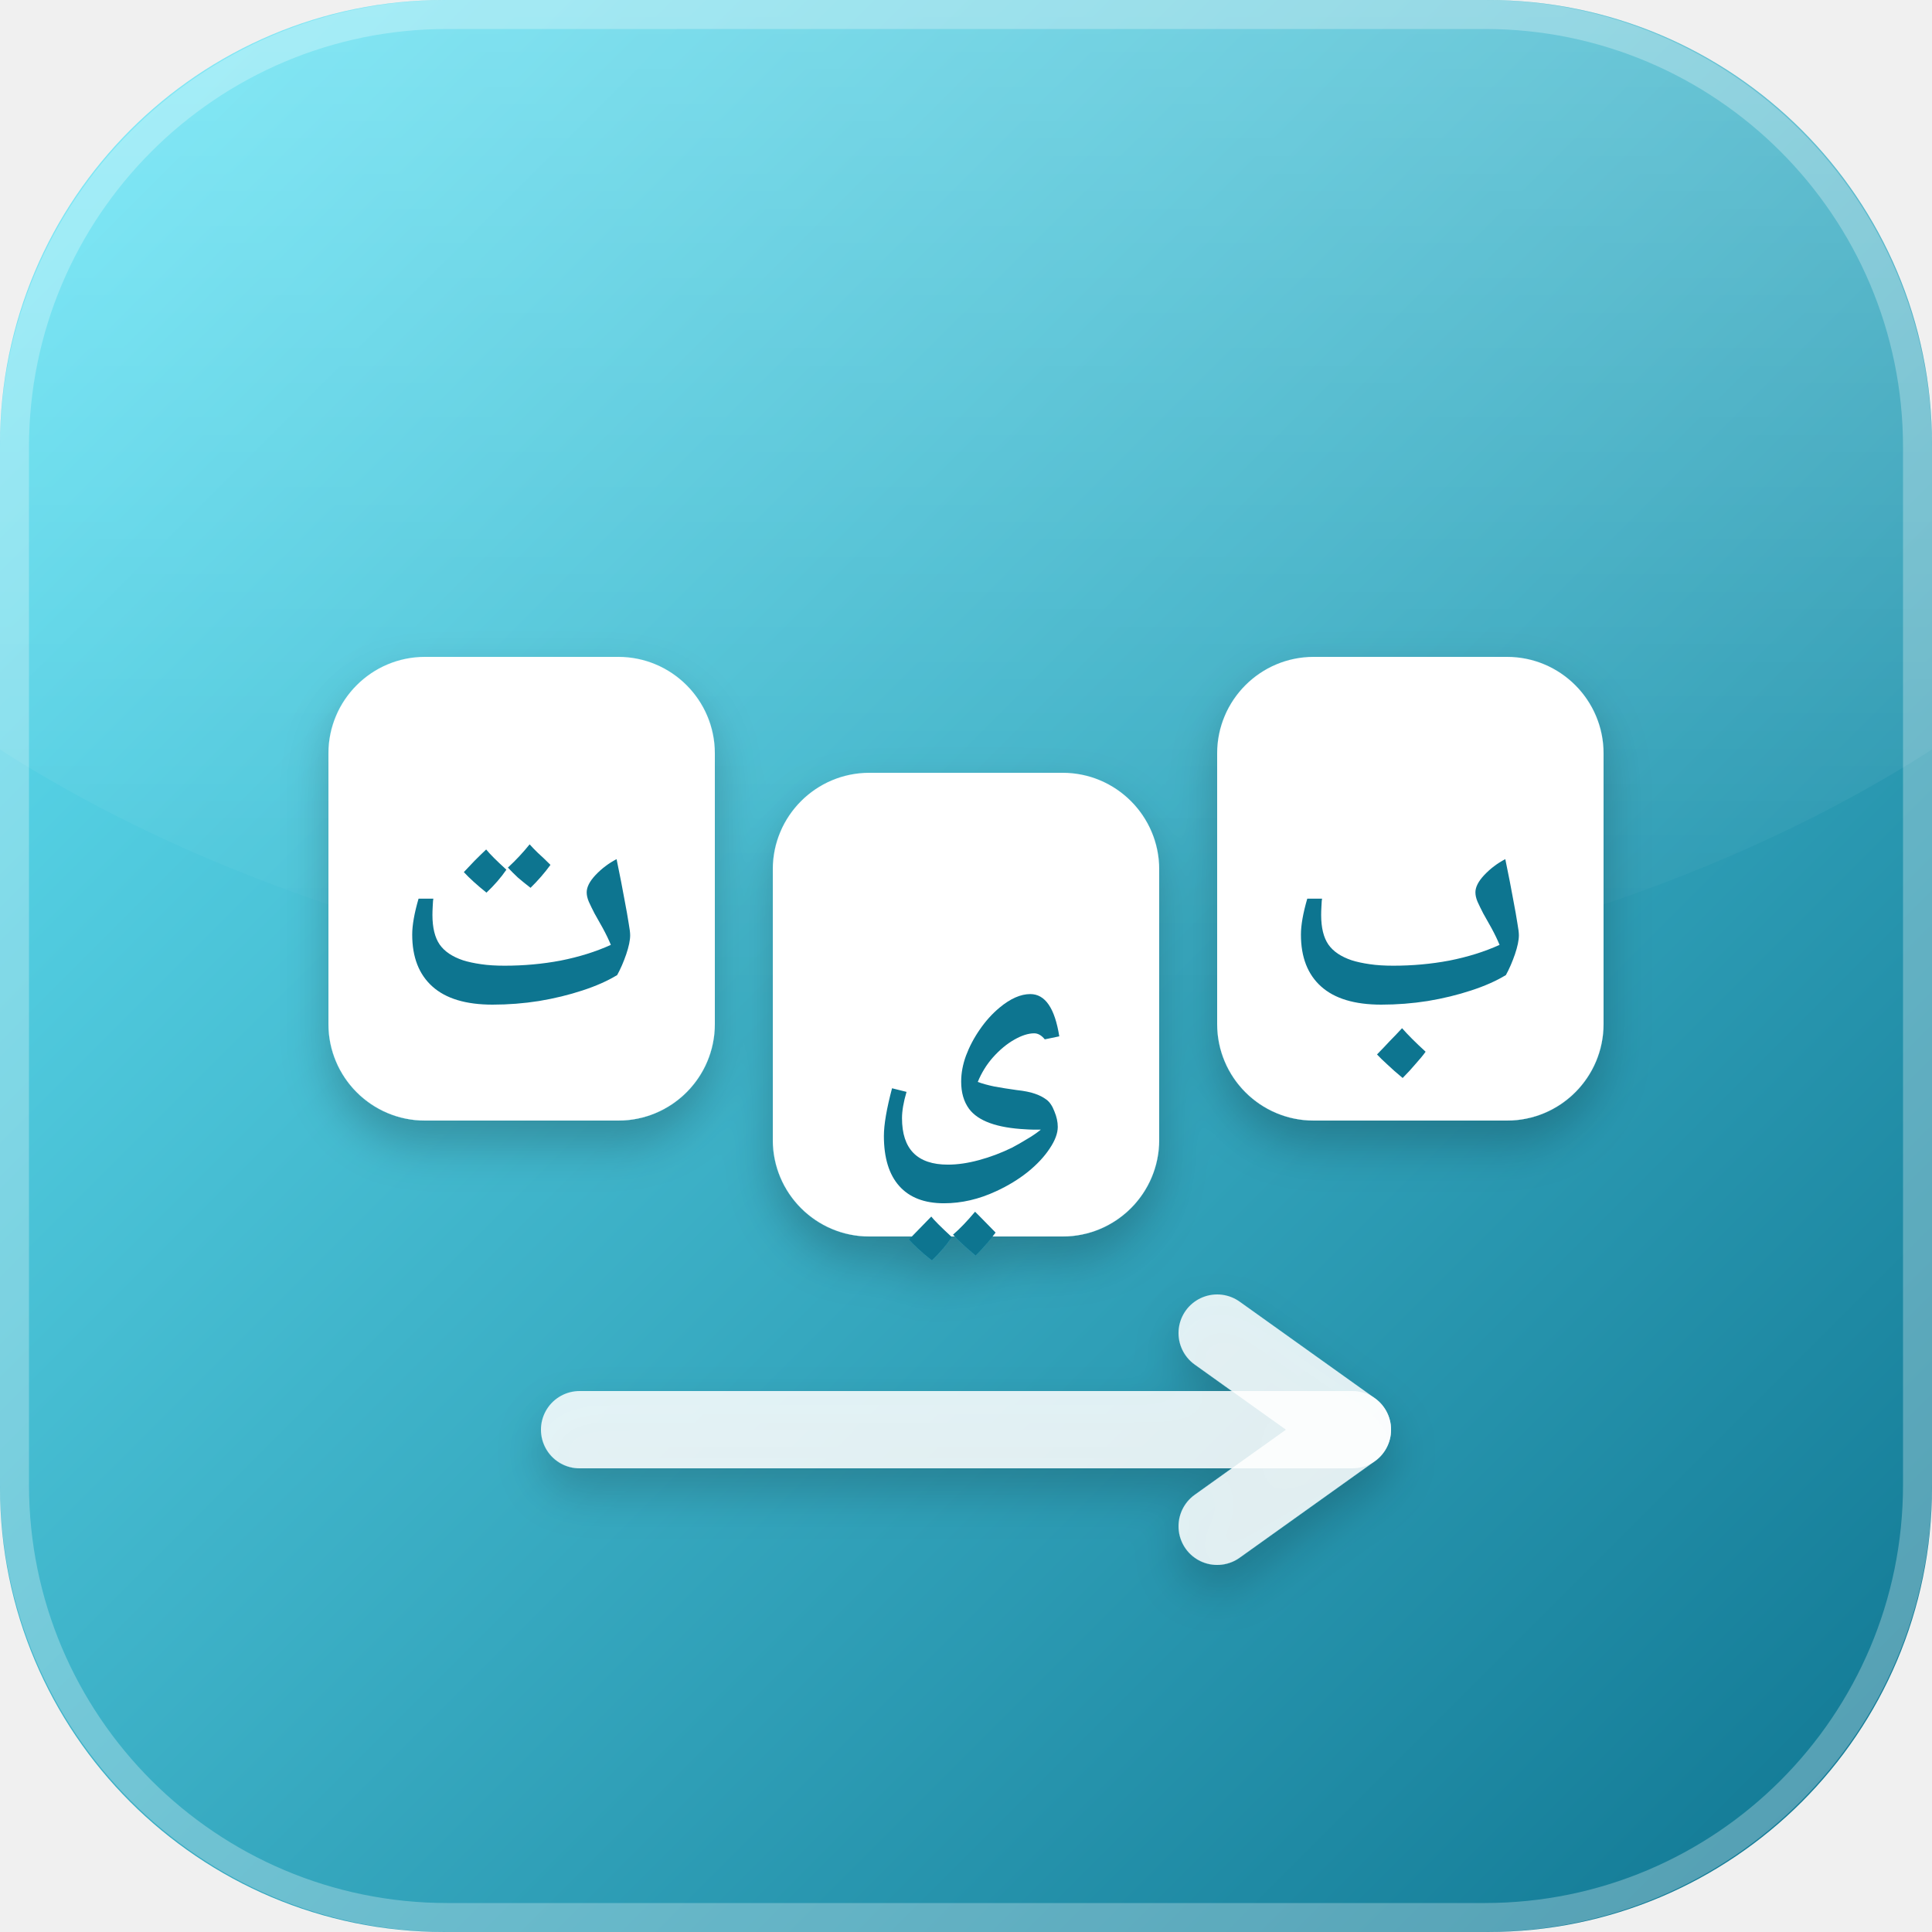
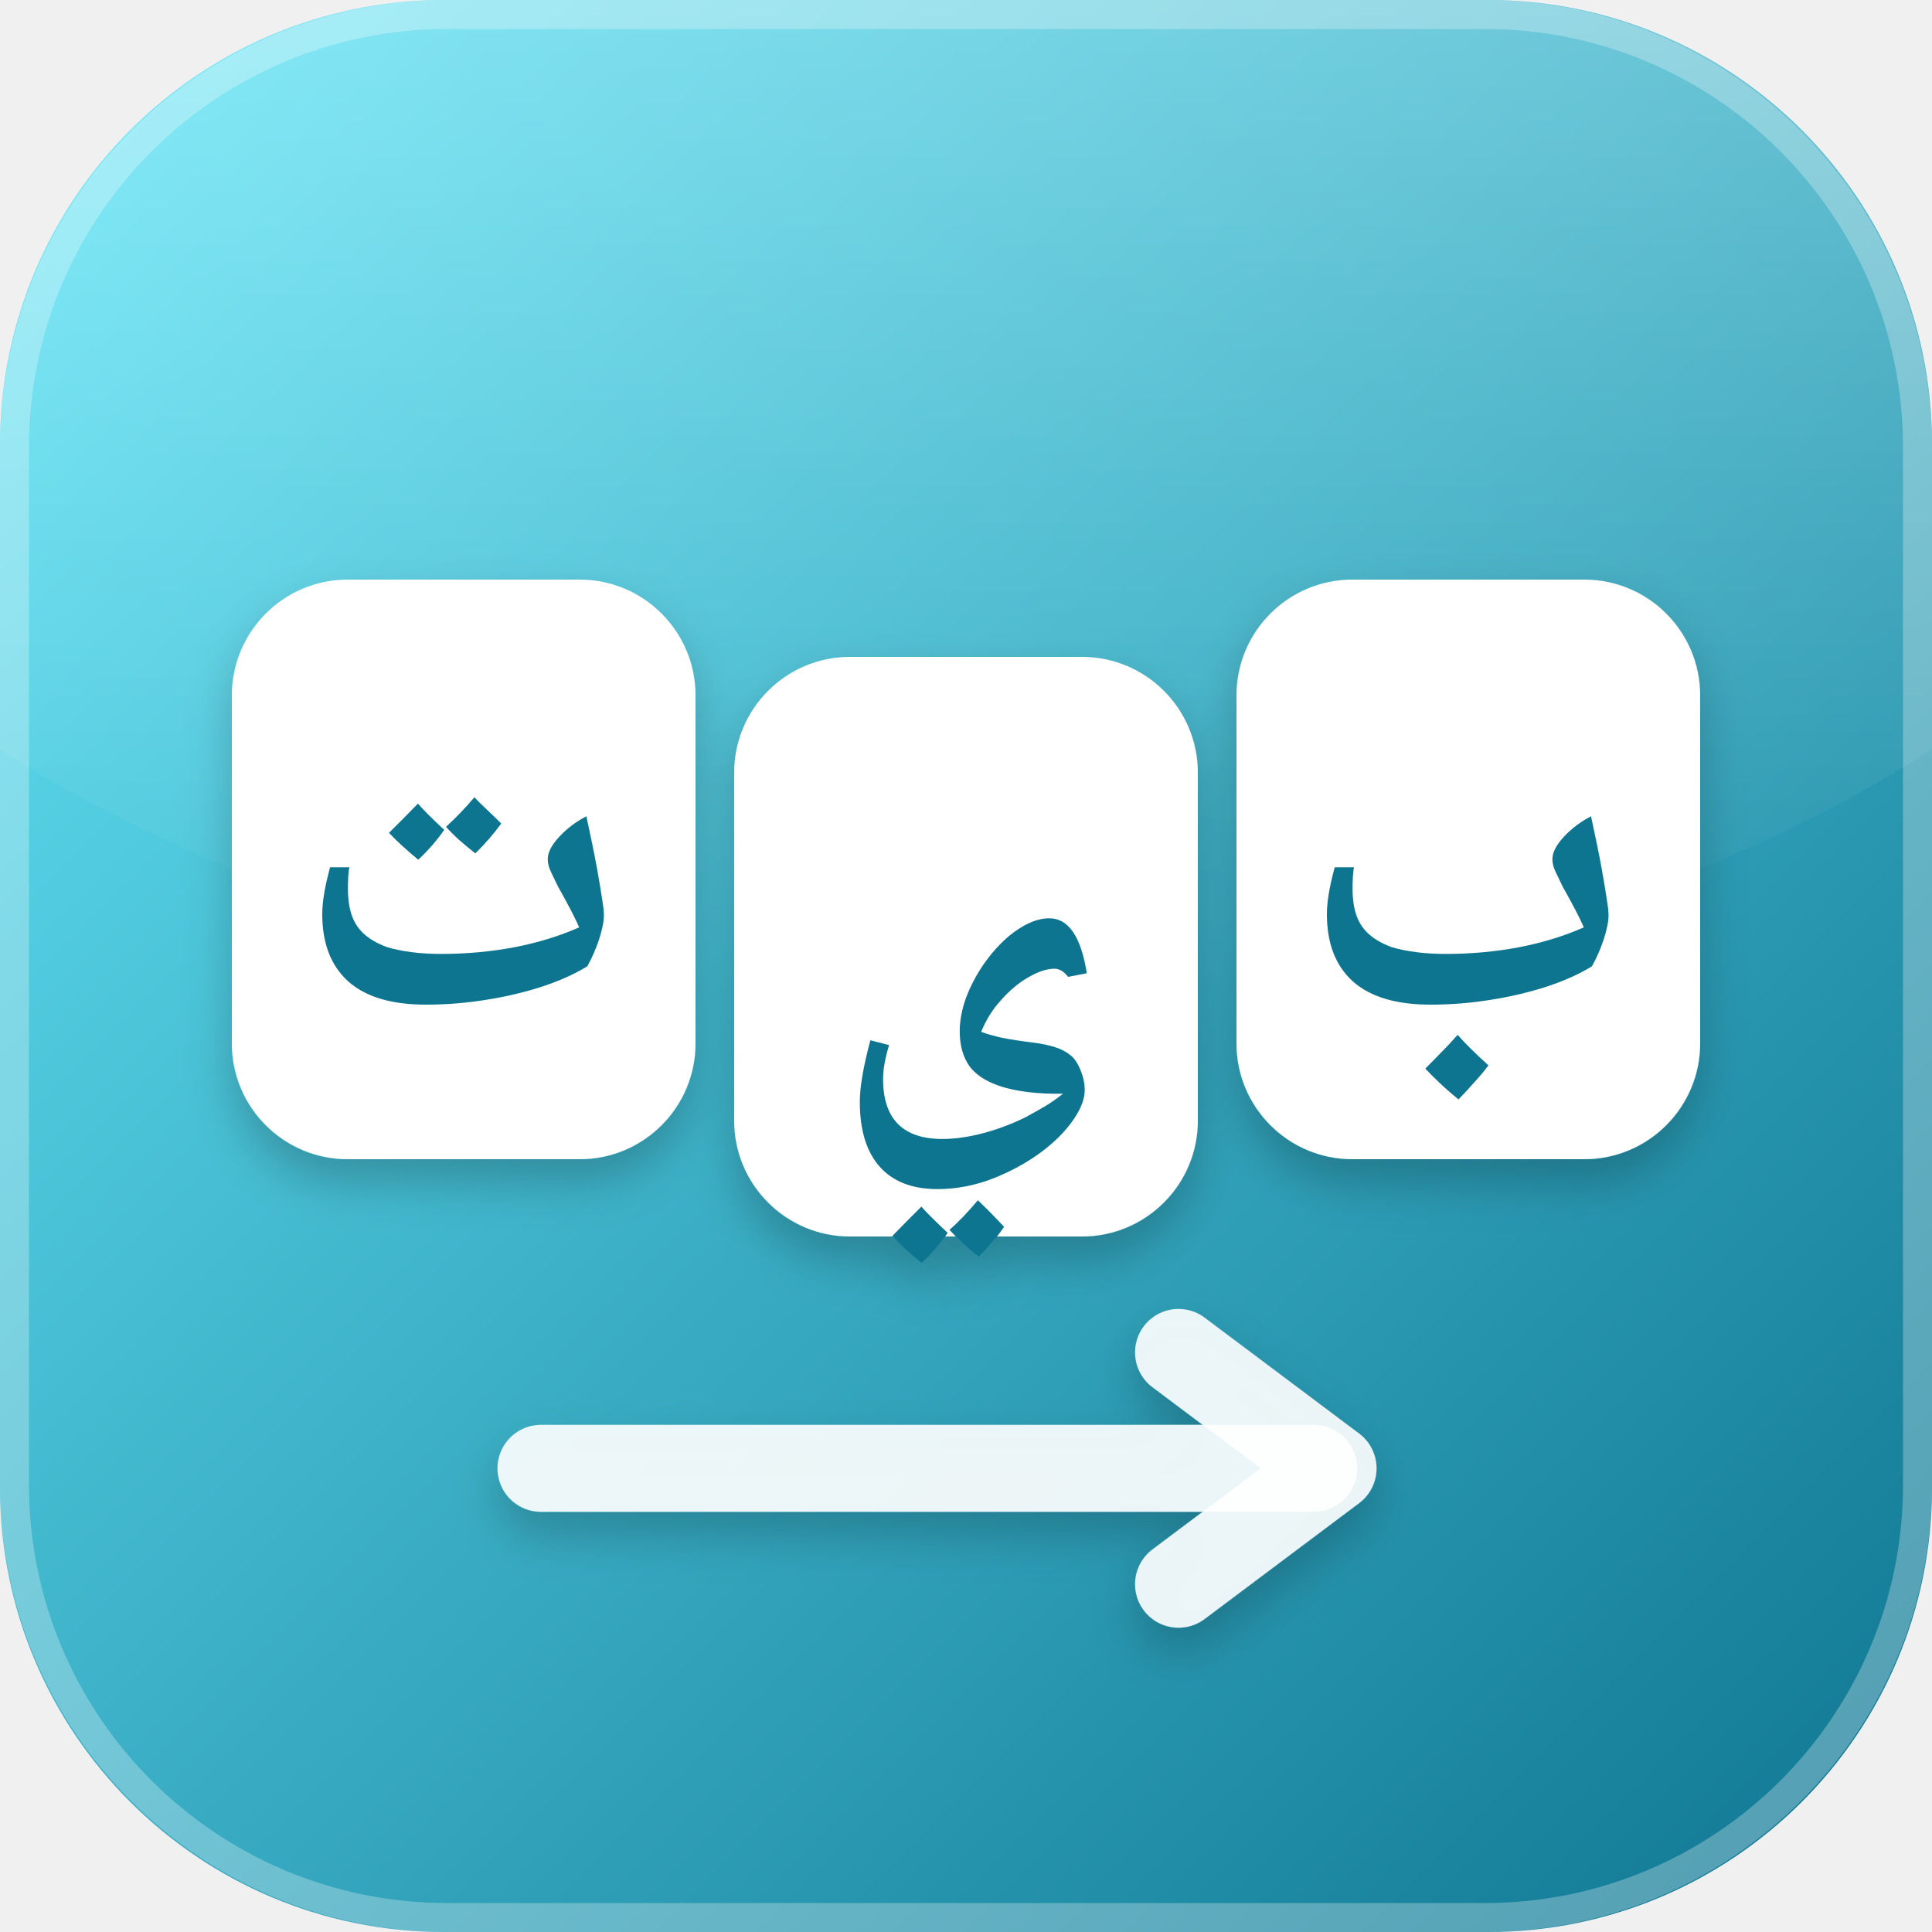
<svg xmlns="http://www.w3.org/2000/svg" viewBox="0 0 100 100" role="img" aria-label="kata-islam">
  <defs>
    <linearGradient id="bg" x1="0" y1="0" x2="1" y2="1">
      <stop offset="0" stop-color="#67E8F9" />
      <stop offset="1" stop-color="#0E7490" />
    </linearGradient>
    <linearGradient id="sheen" x1="0" y1="0" x2="0" y2="1">
      <stop offset="0" stop-color="#fff" stop-opacity=".38" />
      <stop offset="1" stop-color="#fff" stop-opacity="0" />
    </linearGradient>
    <filter id="sh" x="-20%" y="-20%" width="140%" height="140%">
      <feDropShadow dx="0" dy="1.2" stdDeviation="1.2" flood-color="#000" flood-opacity=".22" />
    </filter>
    <clipPath id="sq">
      <rect width="100" height="100" rx="23" />
    </clipPath>
  </defs>
  <g clip-path="url(#sq)">
    <rect width="100" height="100" fill="url(#bg)" />
    <ellipse cx="50" cy="8" rx="70" ry="44" fill="url(#sheen)" />
    <g filter="url(#sh)">
-       <rect x="17" y="34" width="20" height="24" rx="5" fill="#fff" />
-       <text x="27" y="52" font-size="17" fill="#0E7490" font-family="'Noto Naskh Arabic','Amiri','Geeza Pro','Segoe UI',serif" font-weight="700" text-anchor="middle">ت</text>
-       <rect x="40" y="40" width="20" height="24" rx="5" fill="#fff" />
-       <text x="50" y="58" font-size="17" fill="#0E7490" font-family="'Noto Naskh Arabic','Amiri','Geeza Pro','Segoe UI',serif" font-weight="700" text-anchor="middle">ي</text>
-       <rect x="63" y="34" width="20" height="24" rx="5" fill="#fff" />
-       <text x="73" y="52" font-size="17" fill="#0E7490" font-family="'Noto Naskh Arabic','Amiri','Geeza Pro','Segoe UI',serif" font-weight="700" text-anchor="middle">ب</text>
-       <path d="M30 74h40" stroke="#fff" stroke-width="4" stroke-linecap="round" opacity=".85" />
-       <path d="M63 69l7 5-7 5" fill="none" stroke="#fff" stroke-width="4" stroke-linecap="round" stroke-linejoin="round" opacity=".85" />
+       <rect x="12" y="30" width="24" height="30" rx="6" fill="#fff" />
+       <text x="24" y="52" font-size="22" fill="#0E7490" font-family="'Noto Naskh Arabic','Amiri','Geeza Pro','Segoe UI',serif" font-weight="700" text-anchor="middle">ت</text>
+       <rect x="38" y="34" width="24" height="30" rx="6" fill="#fff" />
+       <text x="50" y="56" font-size="22" fill="#0E7490" font-family="'Noto Naskh Arabic','Amiri','Geeza Pro','Segoe UI',serif" font-weight="700" text-anchor="middle">ي</text>
+       <rect x="64" y="30" width="24" height="30" rx="6" fill="#fff" />
+       <text x="76" y="52" font-size="22" fill="#0E7490" font-family="'Noto Naskh Arabic','Amiri','Geeza Pro','Segoe UI',serif" font-weight="700" text-anchor="middle">ب</text>
+       <path d="M28 76h40" stroke="#fff" stroke-width="4.5" stroke-linecap="round" opacity=".9" />
+       <path d="M61 70l8 6-8 6" fill="none" stroke="#fff" stroke-width="4.5" stroke-linecap="round" stroke-linejoin="round" opacity=".9" />
    </g>
    <rect x=".75" y=".75" width="98.5" height="98.5" rx="22.4" fill="none" stroke="#fff" stroke-opacity=".28" stroke-width="1.5" />
  </g>
</svg>
